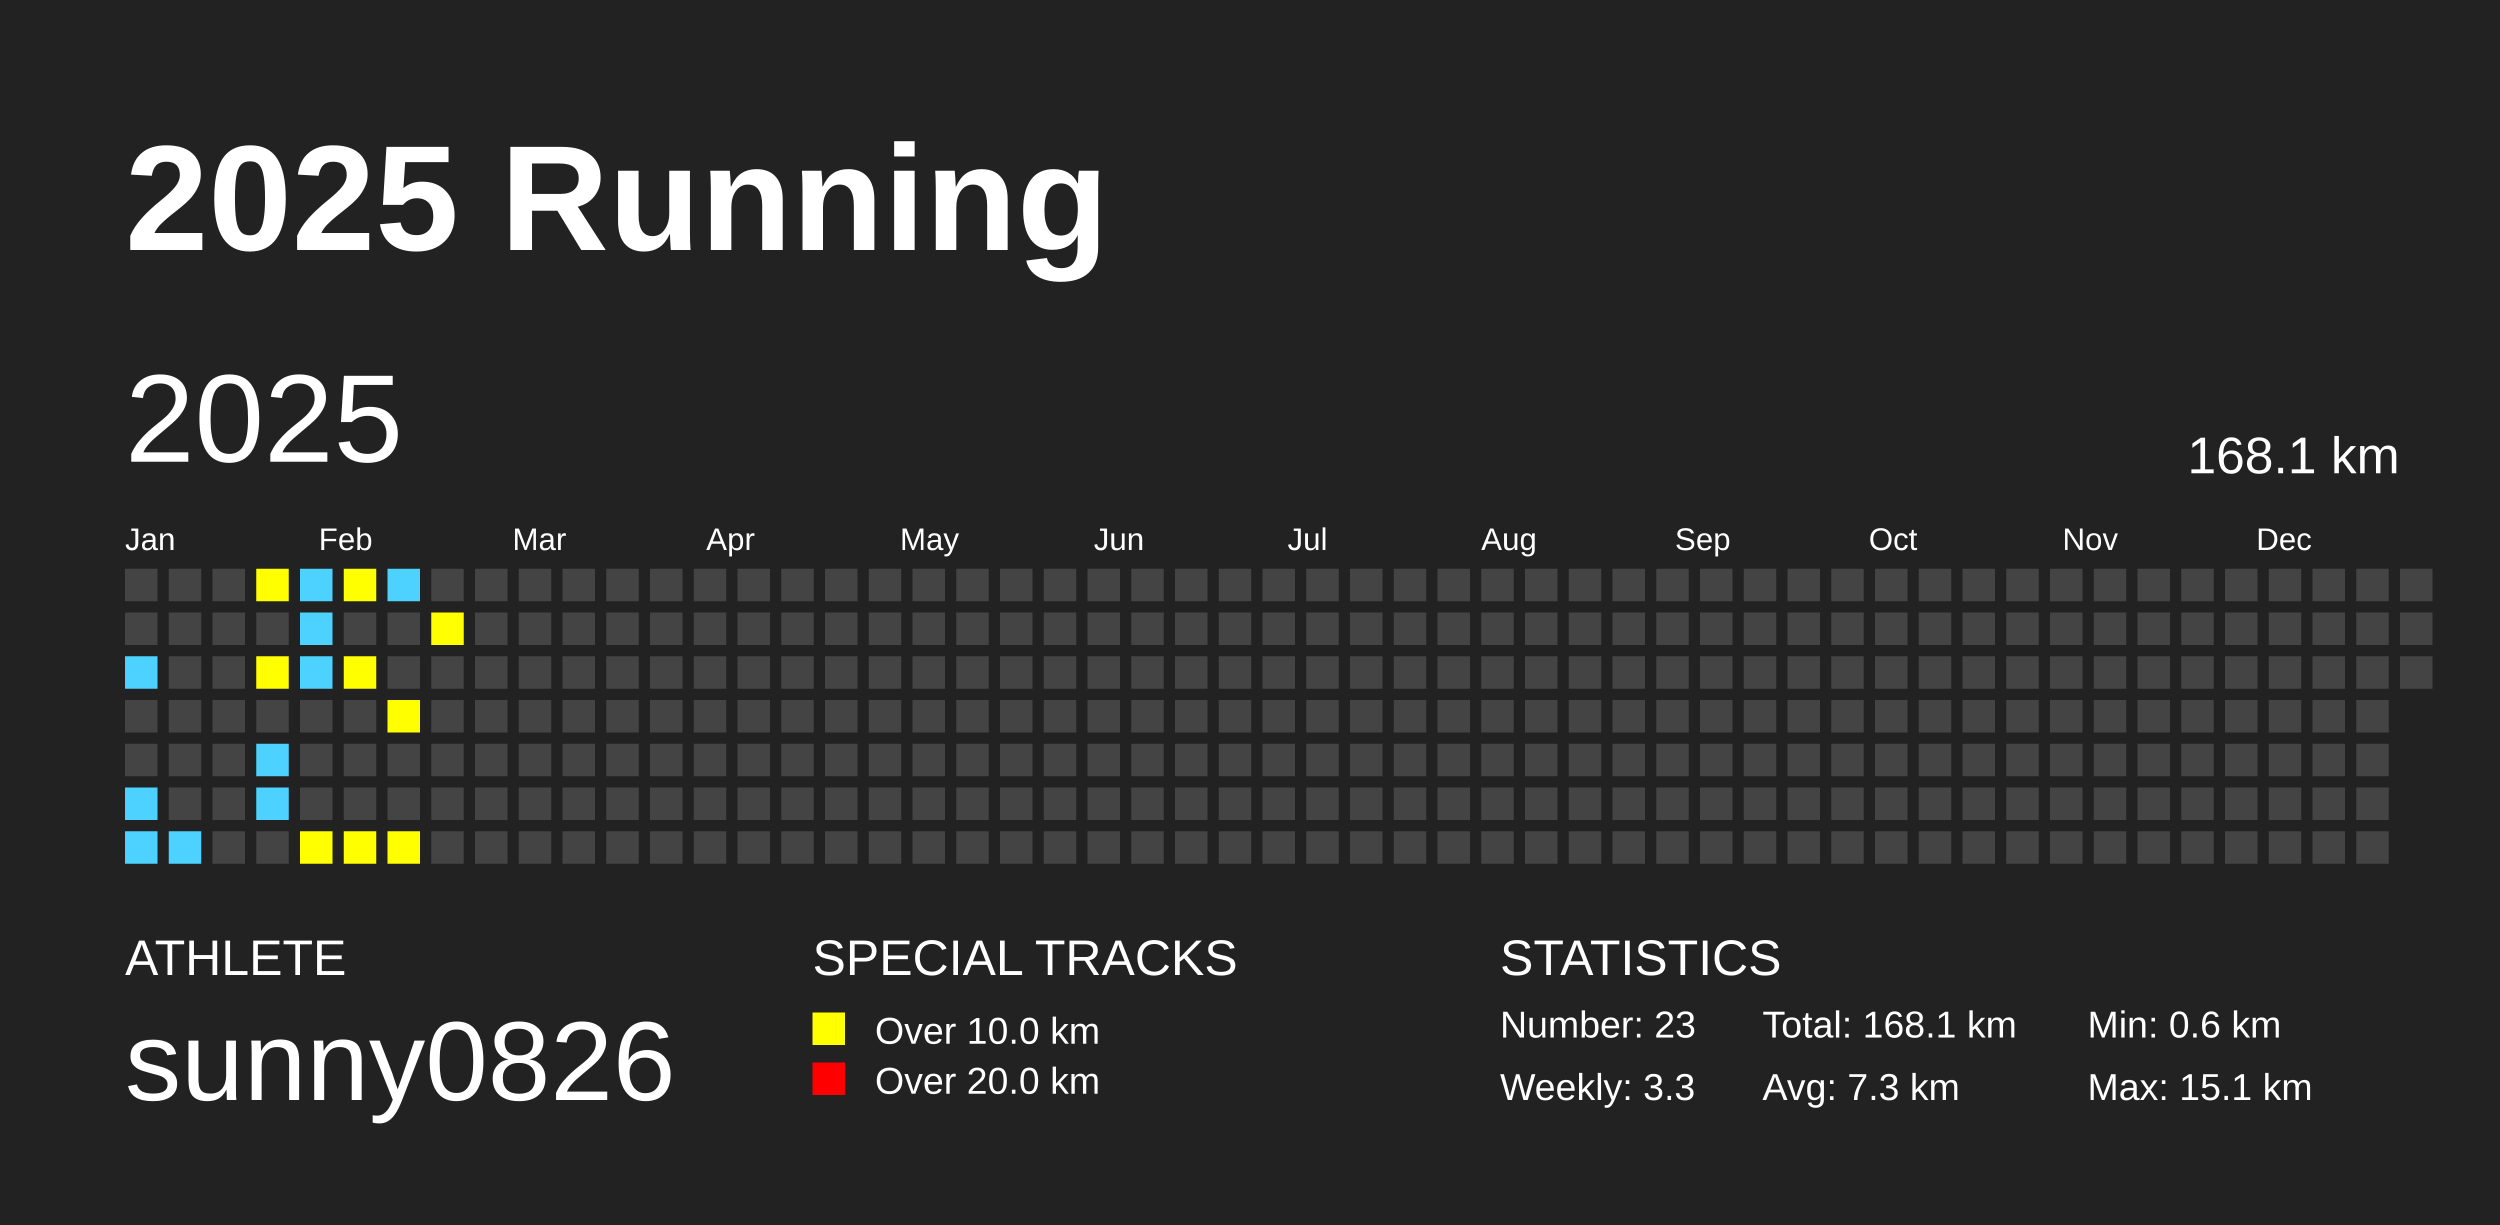
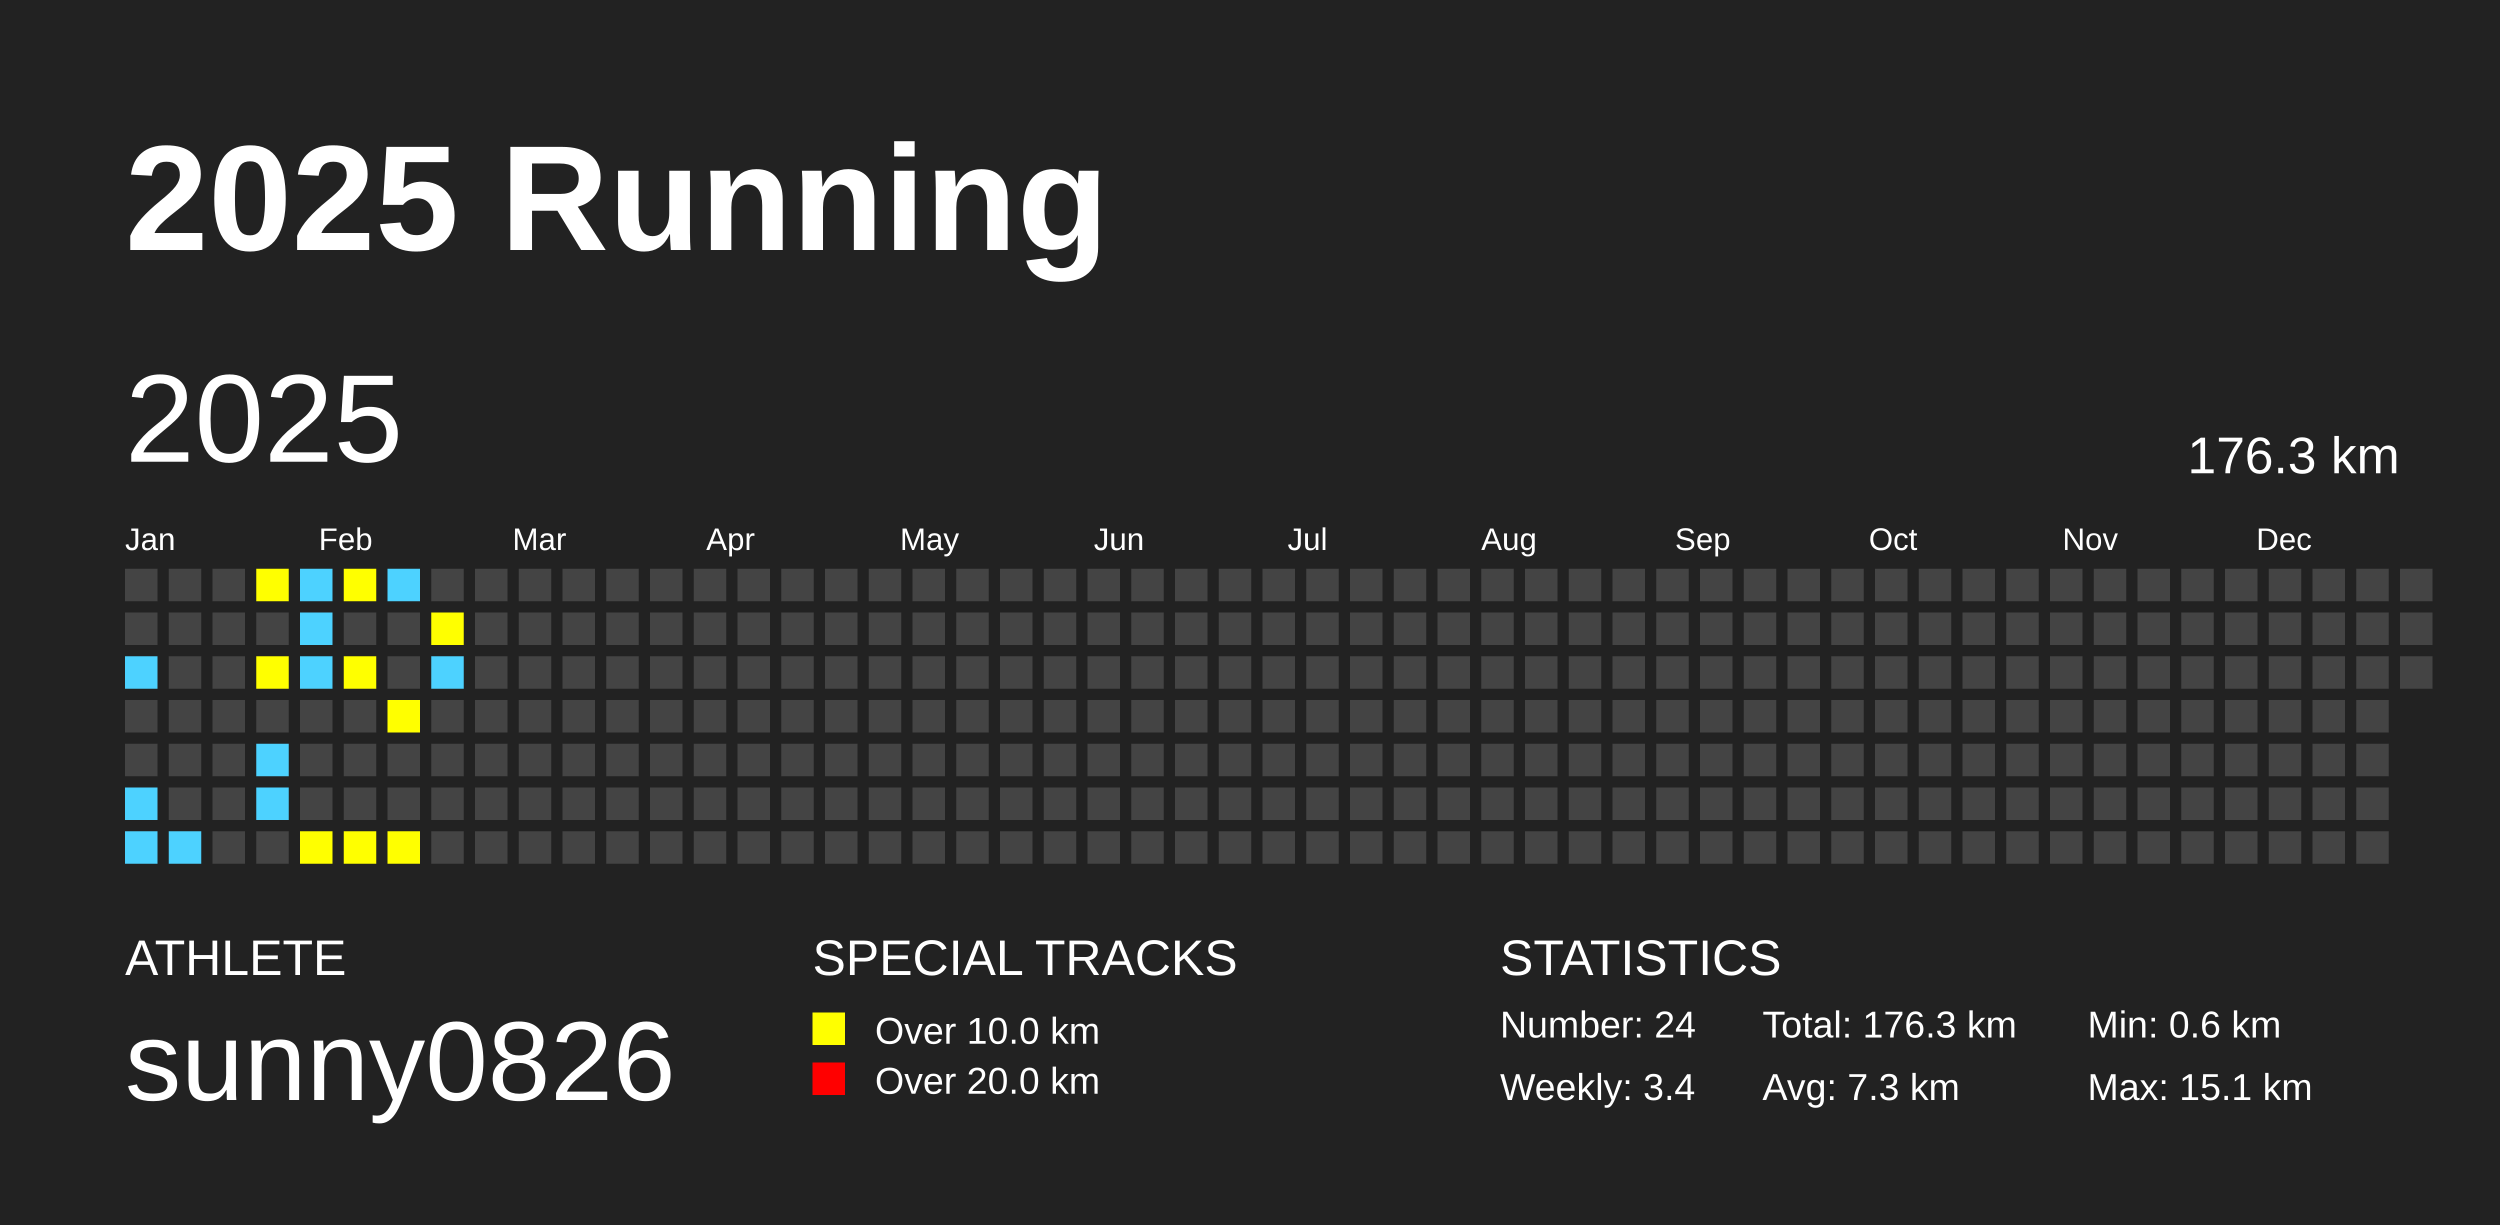
<svg xmlns="http://www.w3.org/2000/svg" baseProfile="full" height="98mm" version="1.1" viewBox="0,0,200,98" width="200mm">
  <defs />
  <rect fill="#222222" height="98" width="200" x="0" y="0" />
  <text fill="#FFFFFF" style="font-size:12px; font-family:Arial; font-weight:bold;" x="10" y="20">2025 Running</text>
  <text fill="#FFFFFF" style="font-size:4px; font-family:Arial" x="10" y="78">ATHLETE</text>
  <text fill="#FFFFFF" style="font-size:9px; font-family:Arial" x="10" y="88">sunny0826</text>
  <text fill="#FFFFFF" style="font-size:4px; font-family:Arial" x="65" y="78">SPECIAL TRACKS</text>
  <rect fill="yellow" height="2.6" width="2.6" x="65" y="81" />
  <text fill="#FFFFFF" style="font-size:3px; font-family:Arial" x="70" y="83.5">Over 10.0 km</text>
  <rect fill="red" height="2.6" width="2.6" x="65" y="85" />
  <text fill="#FFFFFF" style="font-size:3px; font-family:Arial" x="70" y="87.5">Over 20.0 km</text>
  <text fill="#FFFFFF" style="font-size:4px; font-family:Arial" x="120" y="78">STATISTICS</text>
-   <text fill="#FFFFFF" style="font-size:3px; font-family:Arial" x="120" y="83">Number: 23</text>
-   <text fill="#FFFFFF" style="font-size:3px; font-family:Arial" x="120" y="88">Weekly: 3.3</text>
-   <text fill="#FFFFFF" style="font-size:3px; font-family:Arial" x="141" y="83">Total: 168.1 km</text>
+   <text fill="#FFFFFF" style="font-size:3px; font-family:Arial" x="120" y="83">Number: 24</text>
+   <text fill="#FFFFFF" style="font-size:3px; font-family:Arial" x="120" y="88">Weekly: 3.4</text>
+   <text fill="#FFFFFF" style="font-size:3px; font-family:Arial" x="141" y="83">Total: 176.3 km</text>
  <text fill="#FFFFFF" style="font-size:3px; font-family:Arial" x="141" y="88">Avg: 7.3 km</text>
  <text fill="#FFFFFF" style="font-size:3px; font-family:Arial" x="167" y="83">Min: 0.6 km</text>
  <text fill="#FFFFFF" style="font-size:3px; font-family:Arial" x="167" y="88">Max: 15.1 km</text>
  <text dominant-baseline="hanging" fill="#FFFFFF" style="font-size:10.0px; font-family:Arial;" x="10" y="30">2025</text>
-   <text dominant-baseline="hanging" fill="#FFFFFF" style="font-size:4.125px; font-family:Arial;" x="175" y="35">168.1 km</text>
+   <text dominant-baseline="hanging" fill="#FFFFFF" style="font-size:4.125px; font-family:Arial;" x="175" y="35">176.3 km</text>
  <text fill="#FFFFFF" style="font-size:2.5px; font-family:Arial" x="10.0" y="44">Jan</text>
  <text fill="#FFFFFF" style="font-size:2.5px; font-family:Arial" x="25.5" y="44">Feb</text>
  <text fill="#FFFFFF" style="font-size:2.5px; font-family:Arial" x="41.0" y="44">Mar</text>
  <text fill="#FFFFFF" style="font-size:2.5px; font-family:Arial" x="56.5" y="44">Apr</text>
  <text fill="#FFFFFF" style="font-size:2.5px; font-family:Arial" x="72.0" y="44">May</text>
  <text fill="#FFFFFF" style="font-size:2.5px; font-family:Arial" x="87.5" y="44">Jun</text>
  <text fill="#FFFFFF" style="font-size:2.5px; font-family:Arial" x="103.0" y="44">Jul</text>
  <text fill="#FFFFFF" style="font-size:2.5px; font-family:Arial" x="118.5" y="44">Aug</text>
  <text fill="#FFFFFF" style="font-size:2.5px; font-family:Arial" x="134.0" y="44">Sep</text>
  <text fill="#FFFFFF" style="font-size:2.5px; font-family:Arial" x="149.5" y="44">Oct</text>
  <text fill="#FFFFFF" style="font-size:2.5px; font-family:Arial" x="165.0" y="44">Nov</text>
  <text fill="#FFFFFF" style="font-size:2.5px; font-family:Arial" x="180.5" y="44">Dec</text>
  <rect fill="#444444" height="2.6" width="2.6" x="10.0" y="45.5" />
  <rect fill="#444444" height="2.6" width="2.6" x="10.0" y="49.0" />
  <rect fill="#4DD2FF" height="2.6" width="2.6" x="10.0" y="52.5" />
  <rect fill="#444444" height="2.6" width="2.6" x="10.0" y="56.0" />
  <rect fill="#444444" height="2.6" width="2.6" x="10.0" y="59.5" />
  <rect fill="#4DD2FF" height="2.6" width="2.6" x="10.0" y="63.0" />
  <rect fill="#4DD2FF" height="2.6" width="2.6" x="10.0" y="66.5" />
  <rect fill="#444444" height="2.6" width="2.6" x="13.5" y="45.5" />
  <rect fill="#444444" height="2.6" width="2.6" x="13.5" y="49.0" />
  <rect fill="#444444" height="2.6" width="2.6" x="13.5" y="52.5" />
  <rect fill="#444444" height="2.6" width="2.6" x="13.5" y="56.0" />
  <rect fill="#444444" height="2.6" width="2.6" x="13.5" y="59.5" />
  <rect fill="#444444" height="2.6" width="2.6" x="13.5" y="63.0" />
  <rect fill="#4DD2FF" height="2.6" width="2.6" x="13.5" y="66.5" />
  <rect fill="#444444" height="2.6" width="2.6" x="17.0" y="45.5" />
  <rect fill="#444444" height="2.6" width="2.6" x="17.0" y="49.0" />
  <rect fill="#444444" height="2.6" width="2.6" x="17.0" y="52.5" />
  <rect fill="#444444" height="2.6" width="2.6" x="17.0" y="56.0" />
  <rect fill="#444444" height="2.6" width="2.6" x="17.0" y="59.5" />
  <rect fill="#444444" height="2.6" width="2.6" x="17.0" y="63.0" />
  <rect fill="#444444" height="2.6" width="2.6" x="17.0" y="66.5" />
  <rect fill="yellow" height="2.6" width="2.6" x="20.5" y="45.5" />
  <rect fill="#444444" height="2.6" width="2.6" x="20.5" y="49.0" />
  <rect fill="yellow" height="2.6" width="2.6" x="20.5" y="52.5" />
  <rect fill="#444444" height="2.6" width="2.6" x="20.5" y="56.0" />
  <rect fill="#4DD2FF" height="2.6" width="2.6" x="20.5" y="59.5" />
  <rect fill="#4DD2FF" height="2.6" width="2.6" x="20.5" y="63.0" />
  <rect fill="#444444" height="2.6" width="2.6" x="20.5" y="66.5" />
  <rect fill="#4DD2FF" height="2.6" width="2.6" x="24.0" y="45.5" />
  <rect fill="#4DD2FF" height="2.6" width="2.6" x="24.0" y="49.0" />
  <rect fill="#4DD2FF" height="2.6" width="2.6" x="24.0" y="52.5" />
  <rect fill="#444444" height="2.6" width="2.6" x="24.0" y="56.0" />
  <rect fill="#444444" height="2.6" width="2.6" x="24.0" y="59.5" />
  <rect fill="#444444" height="2.6" width="2.6" x="24.0" y="63.0" />
  <rect fill="yellow" height="2.6" width="2.6" x="24.0" y="66.5" />
  <rect fill="yellow" height="2.6" width="2.6" x="27.5" y="45.5" />
  <rect fill="#444444" height="2.6" width="2.6" x="27.5" y="49.0" />
  <rect fill="yellow" height="2.6" width="2.6" x="27.5" y="52.5" />
  <rect fill="#444444" height="2.6" width="2.6" x="27.5" y="56.0" />
  <rect fill="#444444" height="2.6" width="2.6" x="27.5" y="59.5" />
  <rect fill="#444444" height="2.6" width="2.6" x="27.5" y="63.0" />
  <rect fill="yellow" height="2.6" width="2.6" x="27.5" y="66.5" />
  <rect fill="#4DD2FF" height="2.6" width="2.6" x="31.0" y="45.5" />
  <rect fill="#444444" height="2.6" width="2.6" x="31.0" y="49.0" />
  <rect fill="#444444" height="2.6" width="2.6" x="31.0" y="52.5" />
  <rect fill="yellow" height="2.6" width="2.6" x="31.0" y="56.0" />
  <rect fill="#444444" height="2.6" width="2.6" x="31.0" y="59.5" />
  <rect fill="#444444" height="2.6" width="2.6" x="31.0" y="63.0" />
  <rect fill="yellow" height="2.6" width="2.6" x="31.0" y="66.5" />
  <rect fill="#444444" height="2.6" width="2.6" x="34.5" y="45.5" />
  <rect fill="yellow" height="2.6" width="2.6" x="34.5" y="49.0" />
-   <rect fill="#444444" height="2.6" width="2.6" x="34.5" y="52.5" />
+   <rect fill="#4DD2FF" height="2.6" width="2.6" x="34.5" y="52.5" />
  <rect fill="#444444" height="2.6" width="2.6" x="34.5" y="56.0" />
  <rect fill="#444444" height="2.6" width="2.6" x="34.5" y="59.5" />
  <rect fill="#444444" height="2.6" width="2.6" x="34.5" y="63.0" />
  <rect fill="#444444" height="2.6" width="2.6" x="34.5" y="66.5" />
  <rect fill="#444444" height="2.6" width="2.6" x="38.0" y="45.5" />
  <rect fill="#444444" height="2.6" width="2.6" x="38.0" y="49.0" />
  <rect fill="#444444" height="2.6" width="2.6" x="38.0" y="52.5" />
  <rect fill="#444444" height="2.6" width="2.6" x="38.0" y="56.0" />
  <rect fill="#444444" height="2.6" width="2.6" x="38.0" y="59.5" />
  <rect fill="#444444" height="2.6" width="2.6" x="38.0" y="63.0" />
  <rect fill="#444444" height="2.6" width="2.6" x="38.0" y="66.5" />
  <rect fill="#444444" height="2.6" width="2.6" x="41.5" y="45.5" />
  <rect fill="#444444" height="2.6" width="2.6" x="41.5" y="49.0" />
  <rect fill="#444444" height="2.6" width="2.6" x="41.5" y="52.5" />
  <rect fill="#444444" height="2.6" width="2.6" x="41.5" y="56.0" />
  <rect fill="#444444" height="2.6" width="2.6" x="41.5" y="59.5" />
  <rect fill="#444444" height="2.6" width="2.6" x="41.5" y="63.0" />
  <rect fill="#444444" height="2.6" width="2.6" x="41.5" y="66.5" />
  <rect fill="#444444" height="2.6" width="2.6" x="45.0" y="45.5" />
  <rect fill="#444444" height="2.6" width="2.6" x="45.0" y="49.0" />
  <rect fill="#444444" height="2.6" width="2.6" x="45.0" y="52.5" />
  <rect fill="#444444" height="2.6" width="2.6" x="45.0" y="56.0" />
  <rect fill="#444444" height="2.6" width="2.6" x="45.0" y="59.5" />
  <rect fill="#444444" height="2.6" width="2.6" x="45.0" y="63.0" />
  <rect fill="#444444" height="2.6" width="2.6" x="45.0" y="66.5" />
  <rect fill="#444444" height="2.6" width="2.6" x="48.5" y="45.5" />
  <rect fill="#444444" height="2.6" width="2.6" x="48.5" y="49.0" />
  <rect fill="#444444" height="2.6" width="2.6" x="48.5" y="52.5" />
  <rect fill="#444444" height="2.6" width="2.6" x="48.5" y="56.0" />
  <rect fill="#444444" height="2.6" width="2.6" x="48.5" y="59.5" />
  <rect fill="#444444" height="2.6" width="2.6" x="48.5" y="63.0" />
  <rect fill="#444444" height="2.6" width="2.6" x="48.5" y="66.5" />
  <rect fill="#444444" height="2.6" width="2.6" x="52.0" y="45.5" />
  <rect fill="#444444" height="2.6" width="2.6" x="52.0" y="49.0" />
  <rect fill="#444444" height="2.6" width="2.6" x="52.0" y="52.5" />
  <rect fill="#444444" height="2.6" width="2.6" x="52.0" y="56.0" />
  <rect fill="#444444" height="2.6" width="2.6" x="52.0" y="59.5" />
  <rect fill="#444444" height="2.6" width="2.6" x="52.0" y="63.0" />
  <rect fill="#444444" height="2.6" width="2.6" x="52.0" y="66.5" />
  <rect fill="#444444" height="2.6" width="2.6" x="55.5" y="45.5" />
  <rect fill="#444444" height="2.6" width="2.6" x="55.5" y="49.0" />
  <rect fill="#444444" height="2.6" width="2.6" x="55.5" y="52.5" />
  <rect fill="#444444" height="2.6" width="2.6" x="55.5" y="56.0" />
  <rect fill="#444444" height="2.6" width="2.6" x="55.5" y="59.5" />
  <rect fill="#444444" height="2.6" width="2.6" x="55.5" y="63.0" />
  <rect fill="#444444" height="2.6" width="2.6" x="55.5" y="66.5" />
  <rect fill="#444444" height="2.6" width="2.6" x="59.0" y="45.5" />
  <rect fill="#444444" height="2.6" width="2.6" x="59.0" y="49.0" />
  <rect fill="#444444" height="2.6" width="2.6" x="59.0" y="52.5" />
  <rect fill="#444444" height="2.6" width="2.6" x="59.0" y="56.0" />
  <rect fill="#444444" height="2.6" width="2.6" x="59.0" y="59.5" />
  <rect fill="#444444" height="2.6" width="2.6" x="59.0" y="63.0" />
  <rect fill="#444444" height="2.6" width="2.6" x="59.0" y="66.5" />
  <rect fill="#444444" height="2.6" width="2.6" x="62.5" y="45.5" />
  <rect fill="#444444" height="2.6" width="2.6" x="62.5" y="49.0" />
  <rect fill="#444444" height="2.6" width="2.6" x="62.5" y="52.5" />
  <rect fill="#444444" height="2.6" width="2.6" x="62.5" y="56.0" />
  <rect fill="#444444" height="2.6" width="2.6" x="62.5" y="59.5" />
  <rect fill="#444444" height="2.6" width="2.6" x="62.5" y="63.0" />
  <rect fill="#444444" height="2.6" width="2.6" x="62.5" y="66.5" />
  <rect fill="#444444" height="2.6" width="2.6" x="66.0" y="45.5" />
  <rect fill="#444444" height="2.6" width="2.6" x="66.0" y="49.0" />
  <rect fill="#444444" height="2.6" width="2.6" x="66.0" y="52.5" />
  <rect fill="#444444" height="2.6" width="2.6" x="66.0" y="56.0" />
  <rect fill="#444444" height="2.6" width="2.6" x="66.0" y="59.5" />
  <rect fill="#444444" height="2.6" width="2.6" x="66.0" y="63.0" />
  <rect fill="#444444" height="2.6" width="2.6" x="66.0" y="66.5" />
  <rect fill="#444444" height="2.6" width="2.6" x="69.5" y="45.5" />
  <rect fill="#444444" height="2.6" width="2.6" x="69.5" y="49.0" />
  <rect fill="#444444" height="2.6" width="2.6" x="69.5" y="52.5" />
  <rect fill="#444444" height="2.6" width="2.6" x="69.5" y="56.0" />
  <rect fill="#444444" height="2.6" width="2.6" x="69.5" y="59.5" />
  <rect fill="#444444" height="2.6" width="2.6" x="69.5" y="63.0" />
  <rect fill="#444444" height="2.6" width="2.6" x="69.5" y="66.5" />
  <rect fill="#444444" height="2.6" width="2.6" x="73.0" y="45.5" />
  <rect fill="#444444" height="2.6" width="2.6" x="73.0" y="49.0" />
  <rect fill="#444444" height="2.6" width="2.6" x="73.0" y="52.5" />
  <rect fill="#444444" height="2.6" width="2.6" x="73.0" y="56.0" />
  <rect fill="#444444" height="2.6" width="2.6" x="73.0" y="59.5" />
  <rect fill="#444444" height="2.6" width="2.6" x="73.0" y="63.0" />
  <rect fill="#444444" height="2.6" width="2.6" x="73.0" y="66.5" />
  <rect fill="#444444" height="2.6" width="2.6" x="76.5" y="45.5" />
  <rect fill="#444444" height="2.6" width="2.6" x="76.5" y="49.0" />
  <rect fill="#444444" height="2.6" width="2.6" x="76.5" y="52.5" />
  <rect fill="#444444" height="2.6" width="2.6" x="76.5" y="56.0" />
  <rect fill="#444444" height="2.6" width="2.6" x="76.5" y="59.5" />
  <rect fill="#444444" height="2.6" width="2.6" x="76.5" y="63.0" />
  <rect fill="#444444" height="2.6" width="2.6" x="76.5" y="66.5" />
  <rect fill="#444444" height="2.6" width="2.6" x="80.0" y="45.5" />
  <rect fill="#444444" height="2.6" width="2.6" x="80.0" y="49.0" />
  <rect fill="#444444" height="2.6" width="2.6" x="80.0" y="52.5" />
  <rect fill="#444444" height="2.6" width="2.6" x="80.0" y="56.0" />
  <rect fill="#444444" height="2.6" width="2.6" x="80.0" y="59.5" />
  <rect fill="#444444" height="2.6" width="2.6" x="80.0" y="63.0" />
  <rect fill="#444444" height="2.6" width="2.6" x="80.0" y="66.5" />
  <rect fill="#444444" height="2.6" width="2.6" x="83.5" y="45.5" />
  <rect fill="#444444" height="2.6" width="2.6" x="83.5" y="49.0" />
  <rect fill="#444444" height="2.6" width="2.6" x="83.5" y="52.5" />
  <rect fill="#444444" height="2.6" width="2.6" x="83.5" y="56.0" />
  <rect fill="#444444" height="2.6" width="2.6" x="83.5" y="59.5" />
  <rect fill="#444444" height="2.6" width="2.6" x="83.5" y="63.0" />
  <rect fill="#444444" height="2.6" width="2.6" x="83.5" y="66.5" />
  <rect fill="#444444" height="2.6" width="2.6" x="87.0" y="45.5" />
  <rect fill="#444444" height="2.6" width="2.6" x="87.0" y="49.0" />
  <rect fill="#444444" height="2.6" width="2.6" x="87.0" y="52.5" />
  <rect fill="#444444" height="2.6" width="2.6" x="87.0" y="56.0" />
  <rect fill="#444444" height="2.6" width="2.6" x="87.0" y="59.5" />
  <rect fill="#444444" height="2.6" width="2.6" x="87.0" y="63.0" />
  <rect fill="#444444" height="2.6" width="2.6" x="87.0" y="66.5" />
  <rect fill="#444444" height="2.6" width="2.6" x="90.5" y="45.5" />
  <rect fill="#444444" height="2.6" width="2.6" x="90.5" y="49.0" />
  <rect fill="#444444" height="2.6" width="2.6" x="90.5" y="52.5" />
  <rect fill="#444444" height="2.6" width="2.6" x="90.5" y="56.0" />
  <rect fill="#444444" height="2.6" width="2.6" x="90.5" y="59.5" />
  <rect fill="#444444" height="2.6" width="2.6" x="90.5" y="63.0" />
  <rect fill="#444444" height="2.6" width="2.6" x="90.5" y="66.5" />
  <rect fill="#444444" height="2.6" width="2.6" x="94.0" y="45.5" />
  <rect fill="#444444" height="2.6" width="2.6" x="94.0" y="49.0" />
  <rect fill="#444444" height="2.6" width="2.6" x="94.0" y="52.5" />
  <rect fill="#444444" height="2.6" width="2.6" x="94.0" y="56.0" />
  <rect fill="#444444" height="2.6" width="2.6" x="94.0" y="59.5" />
  <rect fill="#444444" height="2.6" width="2.6" x="94.0" y="63.0" />
  <rect fill="#444444" height="2.6" width="2.6" x="94.0" y="66.5" />
  <rect fill="#444444" height="2.6" width="2.6" x="97.5" y="45.5" />
  <rect fill="#444444" height="2.6" width="2.6" x="97.5" y="49.0" />
  <rect fill="#444444" height="2.6" width="2.6" x="97.5" y="52.5" />
  <rect fill="#444444" height="2.6" width="2.6" x="97.5" y="56.0" />
  <rect fill="#444444" height="2.6" width="2.6" x="97.5" y="59.5" />
  <rect fill="#444444" height="2.6" width="2.6" x="97.5" y="63.0" />
  <rect fill="#444444" height="2.6" width="2.6" x="97.5" y="66.5" />
  <rect fill="#444444" height="2.6" width="2.6" x="101.0" y="45.5" />
  <rect fill="#444444" height="2.6" width="2.6" x="101.0" y="49.0" />
  <rect fill="#444444" height="2.6" width="2.6" x="101.0" y="52.5" />
  <rect fill="#444444" height="2.6" width="2.6" x="101.0" y="56.0" />
  <rect fill="#444444" height="2.6" width="2.6" x="101.0" y="59.5" />
  <rect fill="#444444" height="2.6" width="2.6" x="101.0" y="63.0" />
  <rect fill="#444444" height="2.6" width="2.6" x="101.0" y="66.5" />
  <rect fill="#444444" height="2.6" width="2.6" x="104.5" y="45.5" />
  <rect fill="#444444" height="2.6" width="2.6" x="104.5" y="49.0" />
  <rect fill="#444444" height="2.6" width="2.6" x="104.5" y="52.5" />
  <rect fill="#444444" height="2.6" width="2.6" x="104.5" y="56.0" />
  <rect fill="#444444" height="2.6" width="2.6" x="104.5" y="59.5" />
  <rect fill="#444444" height="2.6" width="2.6" x="104.5" y="63.0" />
  <rect fill="#444444" height="2.6" width="2.6" x="104.5" y="66.5" />
  <rect fill="#444444" height="2.6" width="2.6" x="108.0" y="45.5" />
  <rect fill="#444444" height="2.6" width="2.6" x="108.0" y="49.0" />
  <rect fill="#444444" height="2.6" width="2.6" x="108.0" y="52.5" />
  <rect fill="#444444" height="2.6" width="2.6" x="108.0" y="56.0" />
  <rect fill="#444444" height="2.6" width="2.6" x="108.0" y="59.5" />
  <rect fill="#444444" height="2.6" width="2.6" x="108.0" y="63.0" />
  <rect fill="#444444" height="2.6" width="2.6" x="108.0" y="66.5" />
  <rect fill="#444444" height="2.6" width="2.6" x="111.5" y="45.5" />
  <rect fill="#444444" height="2.6" width="2.6" x="111.5" y="49.0" />
  <rect fill="#444444" height="2.6" width="2.6" x="111.5" y="52.5" />
  <rect fill="#444444" height="2.6" width="2.6" x="111.5" y="56.0" />
  <rect fill="#444444" height="2.6" width="2.6" x="111.5" y="59.5" />
  <rect fill="#444444" height="2.6" width="2.6" x="111.5" y="63.0" />
  <rect fill="#444444" height="2.6" width="2.6" x="111.5" y="66.5" />
  <rect fill="#444444" height="2.6" width="2.6" x="115.0" y="45.5" />
  <rect fill="#444444" height="2.6" width="2.6" x="115.0" y="49.0" />
  <rect fill="#444444" height="2.6" width="2.6" x="115.0" y="52.5" />
  <rect fill="#444444" height="2.6" width="2.6" x="115.0" y="56.0" />
  <rect fill="#444444" height="2.6" width="2.6" x="115.0" y="59.5" />
  <rect fill="#444444" height="2.6" width="2.6" x="115.0" y="63.0" />
  <rect fill="#444444" height="2.6" width="2.6" x="115.0" y="66.5" />
  <rect fill="#444444" height="2.6" width="2.6" x="118.5" y="45.5" />
  <rect fill="#444444" height="2.6" width="2.6" x="118.5" y="49.0" />
  <rect fill="#444444" height="2.6" width="2.6" x="118.5" y="52.5" />
  <rect fill="#444444" height="2.6" width="2.6" x="118.5" y="56.0" />
  <rect fill="#444444" height="2.6" width="2.6" x="118.5" y="59.5" />
  <rect fill="#444444" height="2.6" width="2.6" x="118.5" y="63.0" />
  <rect fill="#444444" height="2.6" width="2.6" x="118.5" y="66.5" />
  <rect fill="#444444" height="2.6" width="2.6" x="122.0" y="45.5" />
  <rect fill="#444444" height="2.6" width="2.6" x="122.0" y="49.0" />
  <rect fill="#444444" height="2.6" width="2.6" x="122.0" y="52.5" />
  <rect fill="#444444" height="2.6" width="2.6" x="122.0" y="56.0" />
  <rect fill="#444444" height="2.6" width="2.6" x="122.0" y="59.5" />
  <rect fill="#444444" height="2.6" width="2.6" x="122.0" y="63.0" />
  <rect fill="#444444" height="2.6" width="2.6" x="122.0" y="66.5" />
  <rect fill="#444444" height="2.6" width="2.6" x="125.5" y="45.5" />
  <rect fill="#444444" height="2.6" width="2.6" x="125.5" y="49.0" />
  <rect fill="#444444" height="2.6" width="2.6" x="125.5" y="52.5" />
  <rect fill="#444444" height="2.6" width="2.6" x="125.5" y="56.0" />
  <rect fill="#444444" height="2.6" width="2.6" x="125.5" y="59.5" />
  <rect fill="#444444" height="2.6" width="2.6" x="125.5" y="63.0" />
  <rect fill="#444444" height="2.6" width="2.6" x="125.5" y="66.5" />
  <rect fill="#444444" height="2.6" width="2.6" x="129.0" y="45.5" />
  <rect fill="#444444" height="2.6" width="2.6" x="129.0" y="49.0" />
  <rect fill="#444444" height="2.6" width="2.6" x="129.0" y="52.5" />
  <rect fill="#444444" height="2.6" width="2.6" x="129.0" y="56.0" />
  <rect fill="#444444" height="2.6" width="2.6" x="129.0" y="59.5" />
  <rect fill="#444444" height="2.6" width="2.6" x="129.0" y="63.0" />
  <rect fill="#444444" height="2.6" width="2.6" x="129.0" y="66.5" />
  <rect fill="#444444" height="2.6" width="2.6" x="132.5" y="45.5" />
  <rect fill="#444444" height="2.6" width="2.6" x="132.5" y="49.0" />
  <rect fill="#444444" height="2.6" width="2.6" x="132.5" y="52.5" />
  <rect fill="#444444" height="2.6" width="2.6" x="132.5" y="56.0" />
  <rect fill="#444444" height="2.6" width="2.6" x="132.5" y="59.5" />
  <rect fill="#444444" height="2.6" width="2.6" x="132.5" y="63.0" />
  <rect fill="#444444" height="2.6" width="2.6" x="132.5" y="66.5" />
  <rect fill="#444444" height="2.6" width="2.6" x="136.0" y="45.5" />
  <rect fill="#444444" height="2.6" width="2.6" x="136.0" y="49.0" />
  <rect fill="#444444" height="2.6" width="2.6" x="136.0" y="52.5" />
  <rect fill="#444444" height="2.6" width="2.6" x="136.0" y="56.0" />
  <rect fill="#444444" height="2.6" width="2.6" x="136.0" y="59.5" />
  <rect fill="#444444" height="2.6" width="2.6" x="136.0" y="63.0" />
  <rect fill="#444444" height="2.6" width="2.6" x="136.0" y="66.5" />
  <rect fill="#444444" height="2.6" width="2.6" x="139.5" y="45.5" />
  <rect fill="#444444" height="2.6" width="2.6" x="139.5" y="49.0" />
  <rect fill="#444444" height="2.6" width="2.6" x="139.5" y="52.5" />
  <rect fill="#444444" height="2.6" width="2.6" x="139.5" y="56.0" />
  <rect fill="#444444" height="2.6" width="2.6" x="139.5" y="59.5" />
  <rect fill="#444444" height="2.6" width="2.6" x="139.5" y="63.0" />
  <rect fill="#444444" height="2.6" width="2.6" x="139.5" y="66.5" />
  <rect fill="#444444" height="2.6" width="2.6" x="143.0" y="45.5" />
  <rect fill="#444444" height="2.6" width="2.6" x="143.0" y="49.0" />
  <rect fill="#444444" height="2.6" width="2.6" x="143.0" y="52.5" />
  <rect fill="#444444" height="2.6" width="2.6" x="143.0" y="56.0" />
  <rect fill="#444444" height="2.6" width="2.6" x="143.0" y="59.5" />
  <rect fill="#444444" height="2.6" width="2.6" x="143.0" y="63.0" />
  <rect fill="#444444" height="2.6" width="2.6" x="143.0" y="66.5" />
  <rect fill="#444444" height="2.6" width="2.6" x="146.5" y="45.5" />
  <rect fill="#444444" height="2.6" width="2.6" x="146.5" y="49.0" />
  <rect fill="#444444" height="2.6" width="2.6" x="146.5" y="52.5" />
  <rect fill="#444444" height="2.6" width="2.6" x="146.5" y="56.0" />
  <rect fill="#444444" height="2.6" width="2.6" x="146.5" y="59.5" />
  <rect fill="#444444" height="2.6" width="2.6" x="146.5" y="63.0" />
  <rect fill="#444444" height="2.6" width="2.6" x="146.5" y="66.5" />
  <rect fill="#444444" height="2.6" width="2.6" x="150.0" y="45.5" />
  <rect fill="#444444" height="2.6" width="2.6" x="150.0" y="49.0" />
  <rect fill="#444444" height="2.6" width="2.6" x="150.0" y="52.5" />
  <rect fill="#444444" height="2.6" width="2.6" x="150.0" y="56.0" />
  <rect fill="#444444" height="2.6" width="2.6" x="150.0" y="59.5" />
  <rect fill="#444444" height="2.6" width="2.6" x="150.0" y="63.0" />
  <rect fill="#444444" height="2.6" width="2.6" x="150.0" y="66.5" />
  <rect fill="#444444" height="2.6" width="2.6" x="153.5" y="45.5" />
  <rect fill="#444444" height="2.6" width="2.6" x="153.5" y="49.0" />
  <rect fill="#444444" height="2.6" width="2.6" x="153.5" y="52.5" />
  <rect fill="#444444" height="2.6" width="2.6" x="153.5" y="56.0" />
  <rect fill="#444444" height="2.6" width="2.6" x="153.5" y="59.5" />
  <rect fill="#444444" height="2.6" width="2.6" x="153.5" y="63.0" />
  <rect fill="#444444" height="2.6" width="2.6" x="153.5" y="66.5" />
  <rect fill="#444444" height="2.6" width="2.6" x="157.0" y="45.5" />
  <rect fill="#444444" height="2.6" width="2.6" x="157.0" y="49.0" />
  <rect fill="#444444" height="2.6" width="2.6" x="157.0" y="52.5" />
  <rect fill="#444444" height="2.6" width="2.6" x="157.0" y="56.0" />
  <rect fill="#444444" height="2.6" width="2.6" x="157.0" y="59.5" />
  <rect fill="#444444" height="2.6" width="2.6" x="157.0" y="63.0" />
  <rect fill="#444444" height="2.6" width="2.6" x="157.0" y="66.5" />
  <rect fill="#444444" height="2.6" width="2.6" x="160.5" y="45.5" />
  <rect fill="#444444" height="2.6" width="2.6" x="160.5" y="49.0" />
  <rect fill="#444444" height="2.6" width="2.6" x="160.5" y="52.5" />
  <rect fill="#444444" height="2.6" width="2.6" x="160.5" y="56.0" />
  <rect fill="#444444" height="2.6" width="2.6" x="160.5" y="59.5" />
  <rect fill="#444444" height="2.6" width="2.6" x="160.5" y="63.0" />
  <rect fill="#444444" height="2.6" width="2.6" x="160.5" y="66.5" />
  <rect fill="#444444" height="2.6" width="2.6" x="164.0" y="45.5" />
  <rect fill="#444444" height="2.6" width="2.6" x="164.0" y="49.0" />
  <rect fill="#444444" height="2.6" width="2.6" x="164.0" y="52.5" />
  <rect fill="#444444" height="2.6" width="2.6" x="164.0" y="56.0" />
  <rect fill="#444444" height="2.6" width="2.6" x="164.0" y="59.5" />
  <rect fill="#444444" height="2.6" width="2.6" x="164.0" y="63.0" />
  <rect fill="#444444" height="2.6" width="2.6" x="164.0" y="66.5" />
  <rect fill="#444444" height="2.6" width="2.6" x="167.5" y="45.5" />
  <rect fill="#444444" height="2.6" width="2.6" x="167.5" y="49.0" />
  <rect fill="#444444" height="2.6" width="2.6" x="167.5" y="52.5" />
  <rect fill="#444444" height="2.6" width="2.6" x="167.5" y="56.0" />
  <rect fill="#444444" height="2.6" width="2.6" x="167.5" y="59.5" />
  <rect fill="#444444" height="2.6" width="2.6" x="167.5" y="63.0" />
  <rect fill="#444444" height="2.6" width="2.6" x="167.5" y="66.5" />
  <rect fill="#444444" height="2.6" width="2.6" x="171.0" y="45.5" />
  <rect fill="#444444" height="2.6" width="2.6" x="171.0" y="49.0" />
  <rect fill="#444444" height="2.6" width="2.6" x="171.0" y="52.5" />
  <rect fill="#444444" height="2.6" width="2.6" x="171.0" y="56.0" />
  <rect fill="#444444" height="2.6" width="2.6" x="171.0" y="59.5" />
  <rect fill="#444444" height="2.6" width="2.6" x="171.0" y="63.0" />
  <rect fill="#444444" height="2.6" width="2.6" x="171.0" y="66.5" />
  <rect fill="#444444" height="2.6" width="2.6" x="174.5" y="45.5" />
  <rect fill="#444444" height="2.6" width="2.6" x="174.5" y="49.0" />
  <rect fill="#444444" height="2.6" width="2.6" x="174.5" y="52.5" />
  <rect fill="#444444" height="2.6" width="2.6" x="174.5" y="56.0" />
  <rect fill="#444444" height="2.6" width="2.6" x="174.5" y="59.5" />
  <rect fill="#444444" height="2.6" width="2.6" x="174.5" y="63.0" />
  <rect fill="#444444" height="2.6" width="2.6" x="174.5" y="66.5" />
  <rect fill="#444444" height="2.6" width="2.6" x="178.0" y="45.5" />
  <rect fill="#444444" height="2.6" width="2.6" x="178.0" y="49.0" />
  <rect fill="#444444" height="2.6" width="2.6" x="178.0" y="52.5" />
  <rect fill="#444444" height="2.6" width="2.6" x="178.0" y="56.0" />
  <rect fill="#444444" height="2.6" width="2.6" x="178.0" y="59.5" />
  <rect fill="#444444" height="2.6" width="2.6" x="178.0" y="63.0" />
  <rect fill="#444444" height="2.6" width="2.6" x="178.0" y="66.5" />
  <rect fill="#444444" height="2.6" width="2.6" x="181.5" y="45.5" />
  <rect fill="#444444" height="2.6" width="2.6" x="181.5" y="49.0" />
  <rect fill="#444444" height="2.6" width="2.6" x="181.5" y="52.5" />
  <rect fill="#444444" height="2.6" width="2.6" x="181.5" y="56.0" />
  <rect fill="#444444" height="2.6" width="2.6" x="181.5" y="59.5" />
  <rect fill="#444444" height="2.6" width="2.6" x="181.5" y="63.0" />
  <rect fill="#444444" height="2.6" width="2.6" x="181.5" y="66.5" />
  <rect fill="#444444" height="2.6" width="2.6" x="185.0" y="45.5" />
  <rect fill="#444444" height="2.6" width="2.6" x="185.0" y="49.0" />
  <rect fill="#444444" height="2.6" width="2.6" x="185.0" y="52.5" />
  <rect fill="#444444" height="2.6" width="2.6" x="185.0" y="56.0" />
  <rect fill="#444444" height="2.6" width="2.6" x="185.0" y="59.5" />
  <rect fill="#444444" height="2.6" width="2.6" x="185.0" y="63.0" />
  <rect fill="#444444" height="2.6" width="2.6" x="185.0" y="66.5" />
  <rect fill="#444444" height="2.6" width="2.6" x="188.5" y="45.5" />
  <rect fill="#444444" height="2.6" width="2.6" x="188.5" y="49.0" />
  <rect fill="#444444" height="2.6" width="2.6" x="188.5" y="52.5" />
  <rect fill="#444444" height="2.6" width="2.6" x="188.5" y="56.0" />
  <rect fill="#444444" height="2.6" width="2.6" x="188.5" y="59.5" />
  <rect fill="#444444" height="2.6" width="2.6" x="188.5" y="63.0" />
  <rect fill="#444444" height="2.6" width="2.6" x="188.5" y="66.5" />
  <rect fill="#444444" height="2.6" width="2.6" x="192.0" y="45.5" />
  <rect fill="#444444" height="2.6" width="2.6" x="192.0" y="49.0" />
  <rect fill="#444444" height="2.6" width="2.6" x="192.0" y="52.5" />
</svg>
